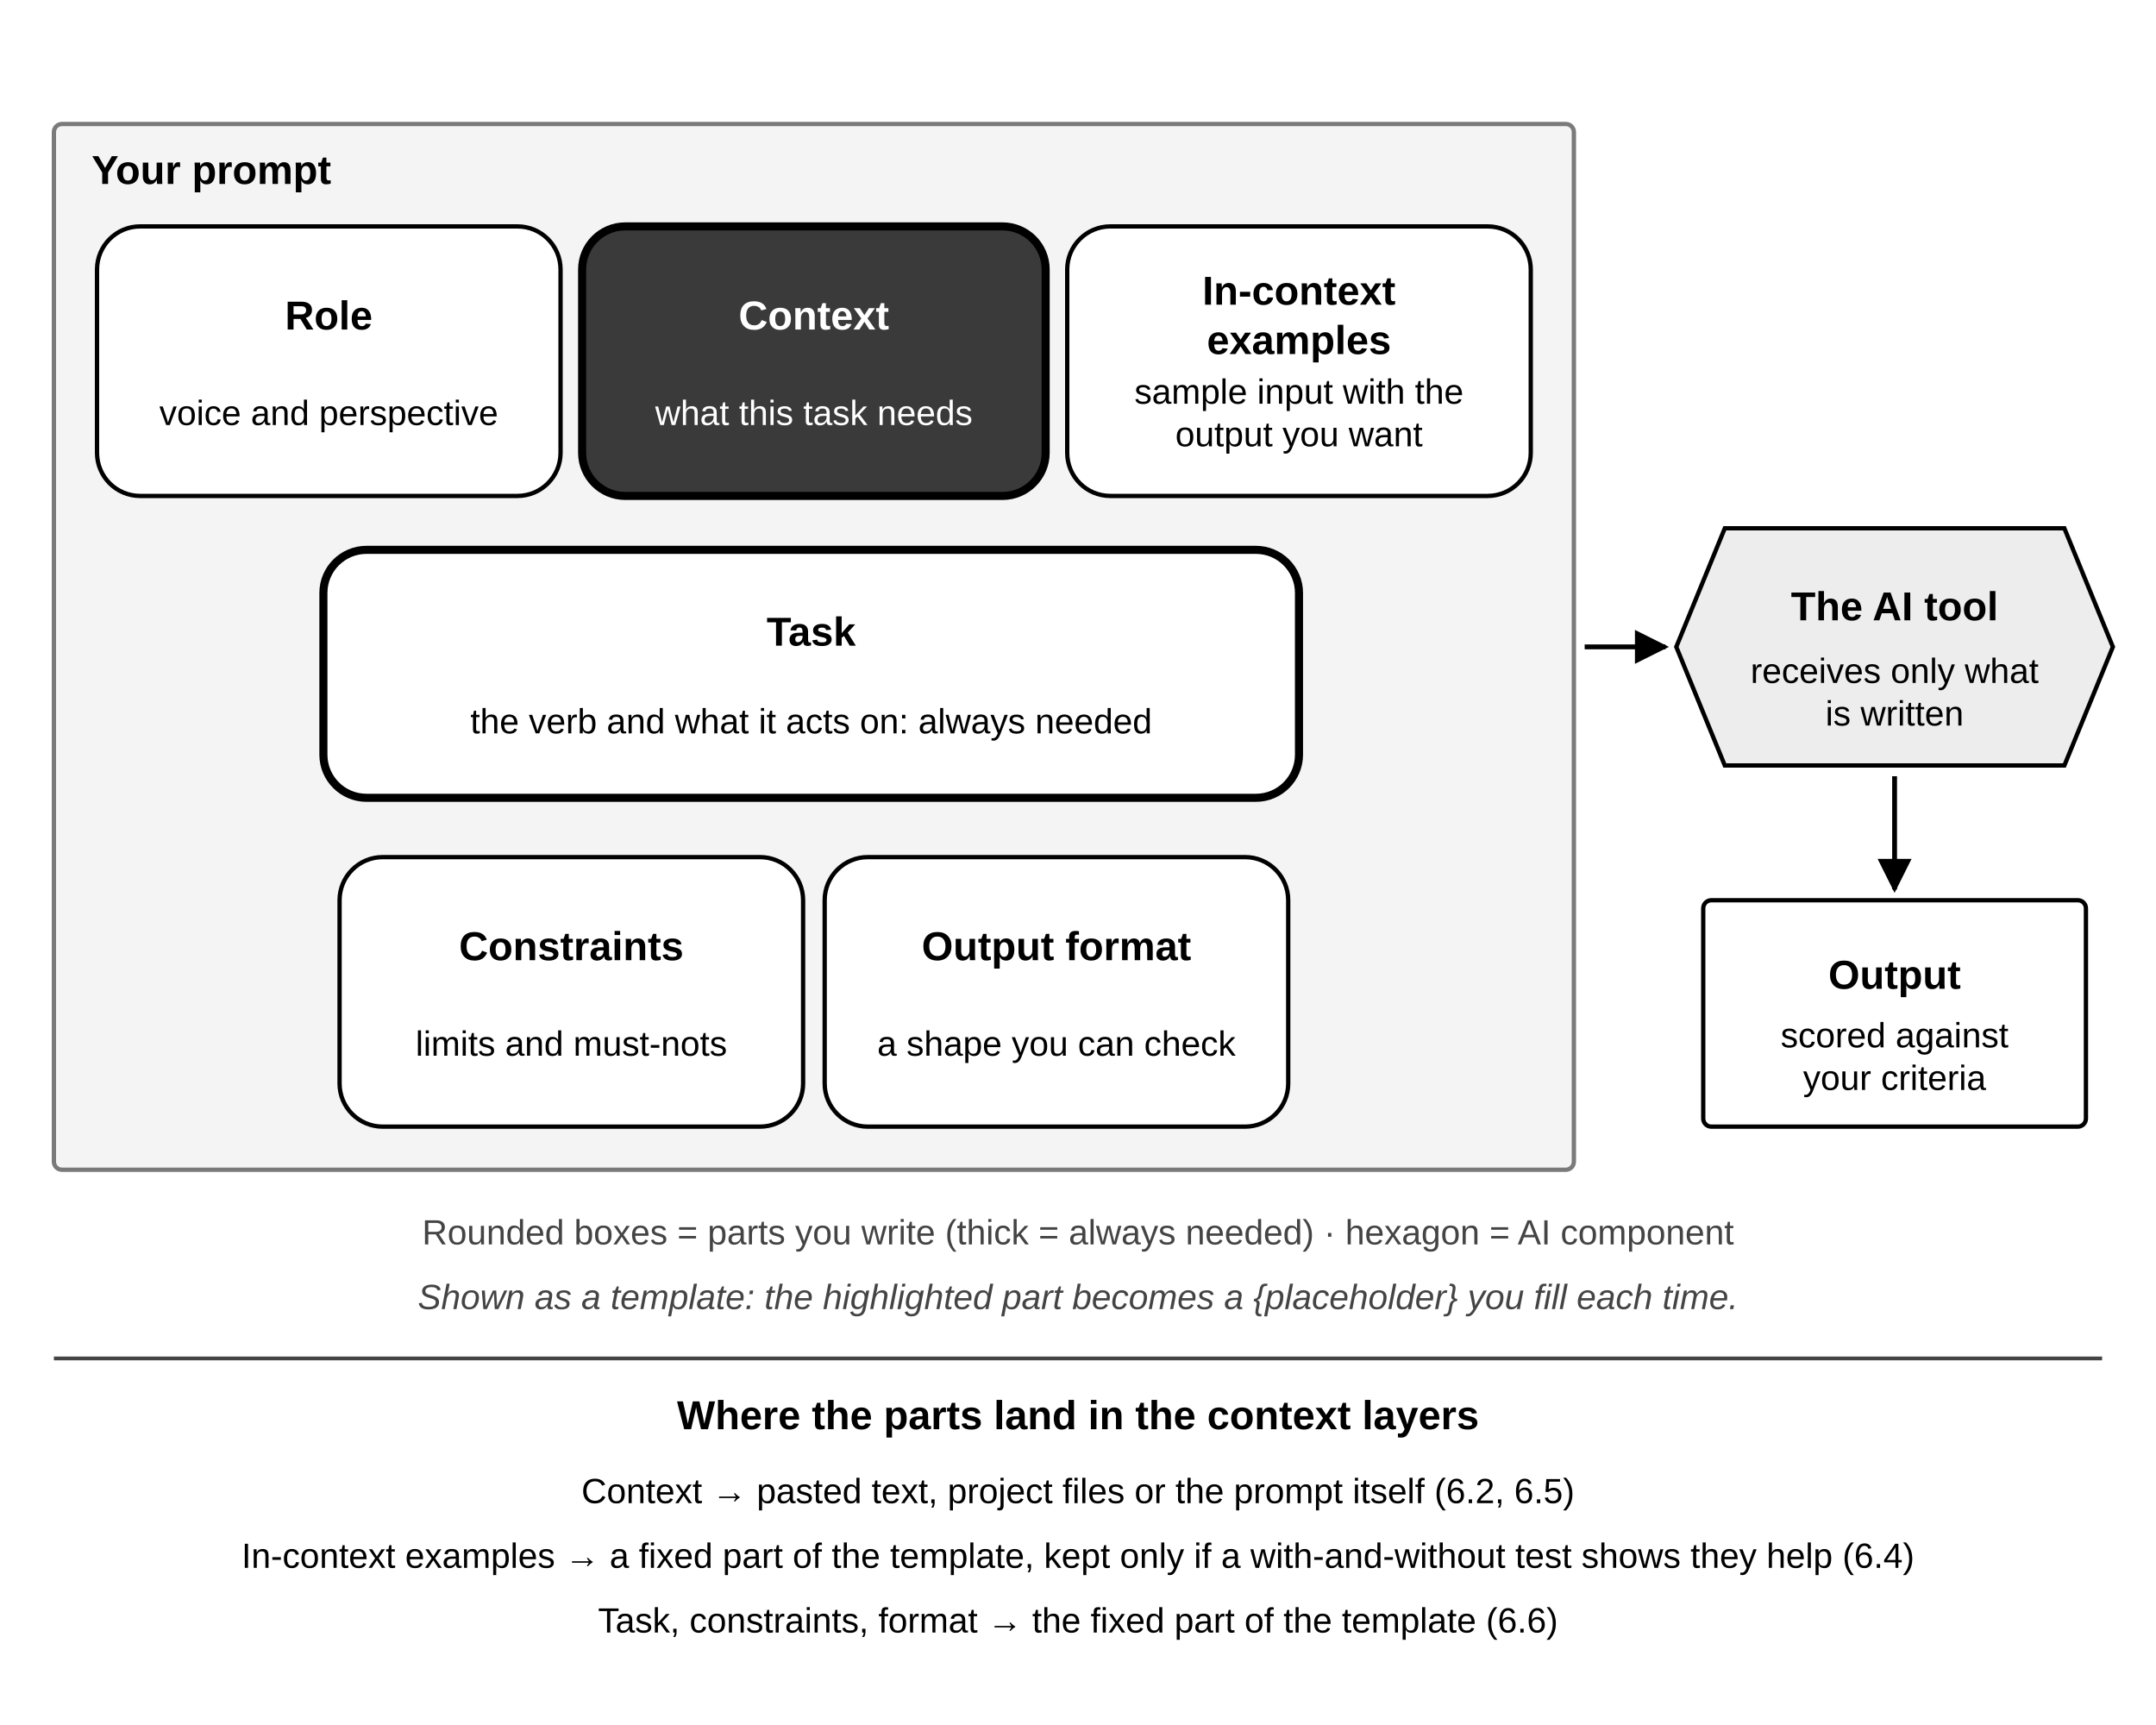
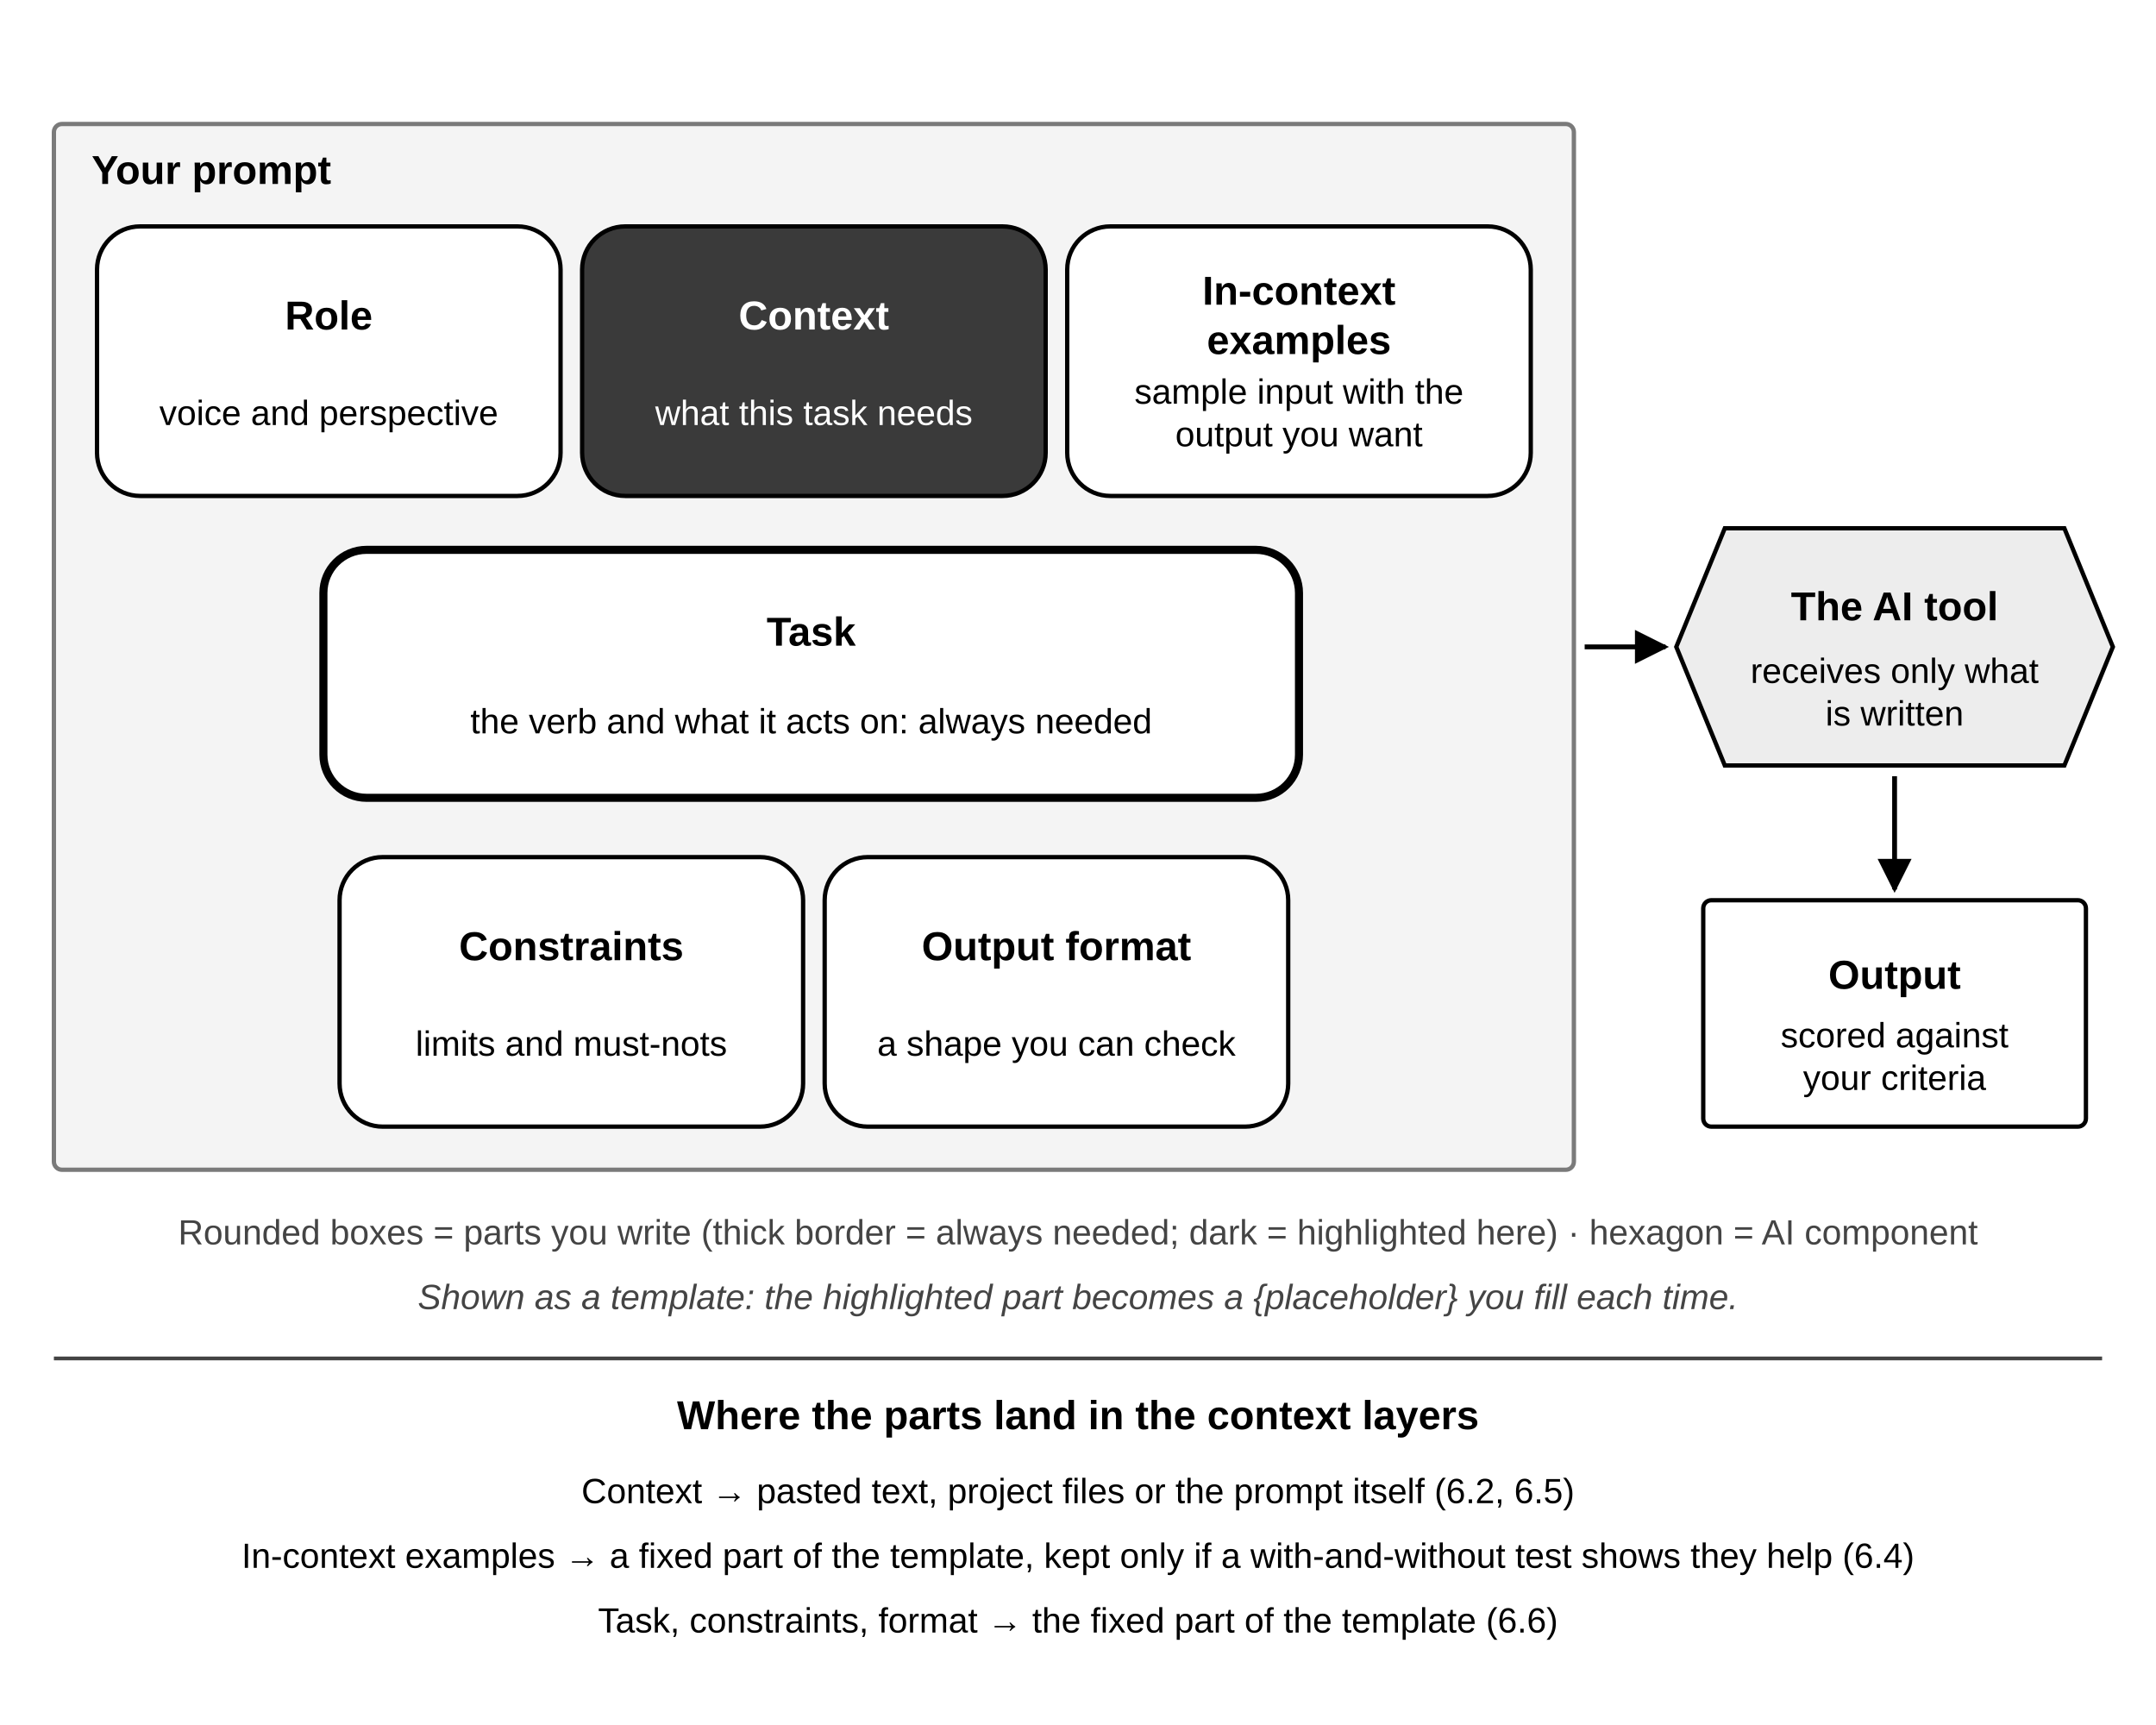
<svg xmlns="http://www.w3.org/2000/svg" viewBox="0 0 800 640" width="800" height="640" role="img" font-family="'Source Sans 3', 'Source Sans Pro', 'Helvetica Neue', Arial, sans-serif">
  <defs>
    <marker id="arrow-gray" viewBox="0 0 10 10" refX="9" refY="5" markerWidth="7" markerHeight="7" orient="auto-start-reverse">
      <path d="M0,0 L10,5 L0,10 z" fill="#000000" />
    </marker>
    <pattern id="hatch" patternUnits="userSpaceOnUse" width="8" height="8" patternTransform="rotate(45)">
      <rect width="8" height="8" fill="#FFFFFF" />
      <line x1="0" y1="0" x2="0" y2="8" stroke="#9A9A9A" stroke-width="1.3" />
    </pattern>
    <pattern id="dots" patternUnits="userSpaceOnUse" width="7" height="7">
      <rect width="7" height="7" fill="#FFFFFF" />
      <circle cx="3.5" cy="3.5" r="1.2" fill="#000" />
    </pattern>
  </defs>
  <rect width="800" height="640" fill="#FFFFFF" />
  <rect x="20" y="46" width="564" height="388" rx="3" fill="#F4F4F4" stroke="#7A7A7A" stroke-width="1.6" />
  <text x="302.0" y="240.0" font-size="14" font-weight="600" text-anchor="middle" dominant-baseline="middle" fill="#000000" style="" />
  <text x="34.0" y="64.0" font-size="15" font-weight="700" text-anchor="start" dominant-baseline="middle" fill="#000000" style="">Your prompt</text>
  <rect x="36" y="84" width="172" height="100" rx="16" fill="#FFFFFF" stroke="#000000" stroke-width="1.6" />
  <text x="122.0" y="118.0" font-size="15" font-weight="600" text-anchor="middle" dominant-baseline="middle" fill="#000000" style="">Role</text>
  <text x="122.0" y="154.0" font-size="13" font-weight="normal" text-anchor="middle" dominant-baseline="middle" fill="#000000" style="">voice and perspective</text>
  <rect x="120" y="204" width="362" height="92" rx="16" fill="#FFFFFF" stroke="#000000" stroke-width="3" />
  <text x="301.0" y="235.3" font-size="15" font-weight="600" text-anchor="middle" dominant-baseline="middle" fill="#000000" style="">Task</text>
  <text x="301.0" y="268.4" font-size="13" font-weight="normal" text-anchor="middle" dominant-baseline="middle" fill="#000000" style="">the verb and what it acts on: always needed</text>
-   <rect x="216" y="84" width="172" height="100" rx="16" fill="#3A3A3A" stroke="#000000" stroke-width="3" />
+   <rect x="216" y="84" width="172" height="100" rx="16" fill="#3A3A3A" stroke="#000000" stroke-width="1.6" />
  <text x="302.0" y="118.0" font-size="15" font-weight="600" text-anchor="middle" dominant-baseline="middle" fill="#FFFFFF" style="">Context</text>
  <text x="302.0" y="154.0" font-size="13" font-weight="normal" text-anchor="middle" dominant-baseline="middle" fill="#FFFFFF" style="">what this task needs</text>
  <rect x="126" y="318" width="172" height="100" rx="16" fill="#FFFFFF" stroke="#000000" stroke-width="1.6" />
  <text x="212.0" y="352.0" font-size="15" font-weight="600" text-anchor="middle" dominant-baseline="middle" fill="#000000" style="">Constraints</text>
  <text x="212.0" y="388.0" font-size="13" font-weight="normal" text-anchor="middle" dominant-baseline="middle" fill="#000000" style="">limits and must-nots</text>
  <rect x="396" y="84" width="172" height="100" rx="16" fill="#FFFFFF" stroke="#000000" stroke-width="1.6" />
  <text x="482.0" y="108.8" font-size="15" font-weight="600" text-anchor="middle" dominant-baseline="middle" fill="#000000" style="">In-context</text>
  <text x="482.0" y="127.1" font-size="15" font-weight="600" text-anchor="middle" dominant-baseline="middle" fill="#000000" style="">examples</text>
  <text x="482.0" y="146.1" font-size="13" font-weight="normal" text-anchor="middle" dominant-baseline="middle" fill="#000000" style="">sample input with the</text>
  <text x="482.0" y="161.9" font-size="13" font-weight="normal" text-anchor="middle" dominant-baseline="middle" fill="#000000" style="">output you want</text>
  <rect x="306" y="318" width="172" height="100" rx="16" fill="#FFFFFF" stroke="#000000" stroke-width="1.6" />
  <text x="392.0" y="352.0" font-size="15" font-weight="600" text-anchor="middle" dominant-baseline="middle" fill="#000000" style="">Output format</text>
  <text x="392.0" y="388.0" font-size="13" font-weight="normal" text-anchor="middle" dominant-baseline="middle" fill="#000000" style="">a shape you can check</text>
  <path d="M588.0,240.0 L618.0,240.0" fill="none" stroke="#000000" stroke-width="1.8" marker-end="url(#arrow-gray)" />
  <polygon points="640.0,196.0 766.0,196.0 784.0,240.0 766.0,284.0 640.0,284.0 622.0,240.0" fill="#EDEDED" stroke="#000000" stroke-width="1.6" />
  <text x="703.0" y="225.9" font-size="15" font-weight="600" text-anchor="middle" dominant-baseline="middle" fill="#000000" style="">The AI tool</text>
  <text x="703.0" y="249.7" font-size="13" font-weight="normal" text-anchor="middle" dominant-baseline="middle" fill="#000000" style="">receives only what</text>
  <text x="703.0" y="265.5" font-size="13" font-weight="normal" text-anchor="middle" dominant-baseline="middle" fill="#000000" style="">is written</text>
  <path d="M703.0,288.0 L703.0,330.0" fill="none" stroke="#000000" stroke-width="1.8" marker-end="url(#arrow-gray)" />
  <rect x="632" y="334" width="142" height="84" rx="3" fill="#FFFFFF" stroke="#000000" stroke-width="1.6" />
  <text x="703.0" y="362.6" font-size="15" font-weight="600" text-anchor="middle" dominant-baseline="middle" fill="#000000" style="">Output</text>
  <text x="703.0" y="384.9" font-size="13" font-weight="normal" text-anchor="middle" dominant-baseline="middle" fill="#000000" style="">scored against</text>
  <text x="703.0" y="400.7" font-size="13" font-weight="normal" text-anchor="middle" dominant-baseline="middle" fill="#000000" style="">your criteria</text>
-   <text x="400.0" y="458.0" font-size="13" font-weight="normal" text-anchor="middle" dominant-baseline="middle" fill="#444444" style="">Rounded boxes = parts you write (thick = always needed) · hexagon = AI component</text>
+   <text x="400.0" y="458.0" font-size="13" font-weight="normal" text-anchor="middle" dominant-baseline="middle" fill="#444444" style="">Rounded boxes = parts you write (thick border = always needed; dark = highlighted here) · hexagon = AI component</text>
  <text x="400.0" y="482.0" font-size="13" font-weight="normal" text-anchor="middle" dominant-baseline="middle" fill="#444444" style="font-style:italic;">Shown as a template: the highlighted part becomes a {placeholder} you fill each time.</text>
  <line x1="20" y1="504" x2="780" y2="504" stroke="#444444" stroke-width="1.4" />
  <text x="400.0" y="526.0" font-size="15" font-weight="700" text-anchor="middle" dominant-baseline="middle" fill="#000000" style="">Where the parts land in the context layers</text>
  <text x="400.0" y="554.0" font-size="13" font-weight="normal" text-anchor="middle" dominant-baseline="middle" fill="#000000" style="">Context → pasted text, project files or the prompt itself (6.2, 6.5)</text>
  <text x="400.0" y="578.0" font-size="13" font-weight="normal" text-anchor="middle" dominant-baseline="middle" fill="#000000" style="">In-context examples → a fixed part of the template, kept only if a with-and-without test shows they help (6.4)</text>
  <text x="400.0" y="602.0" font-size="13" font-weight="normal" text-anchor="middle" dominant-baseline="middle" fill="#000000" style="">Task, constraints, format → the fixed part of the template (6.6)</text>
</svg>
